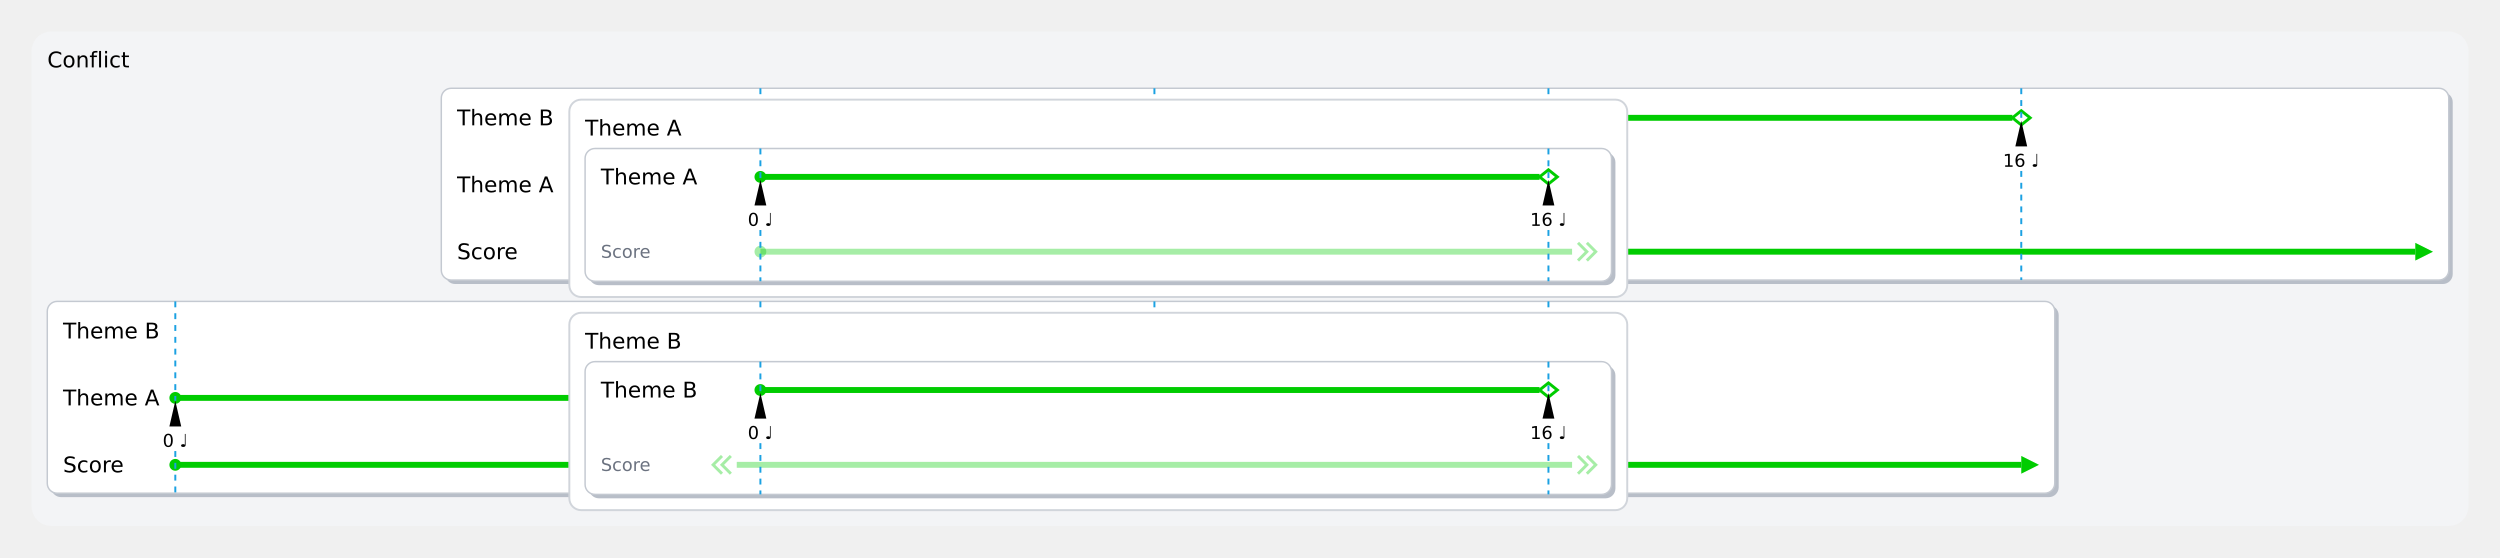
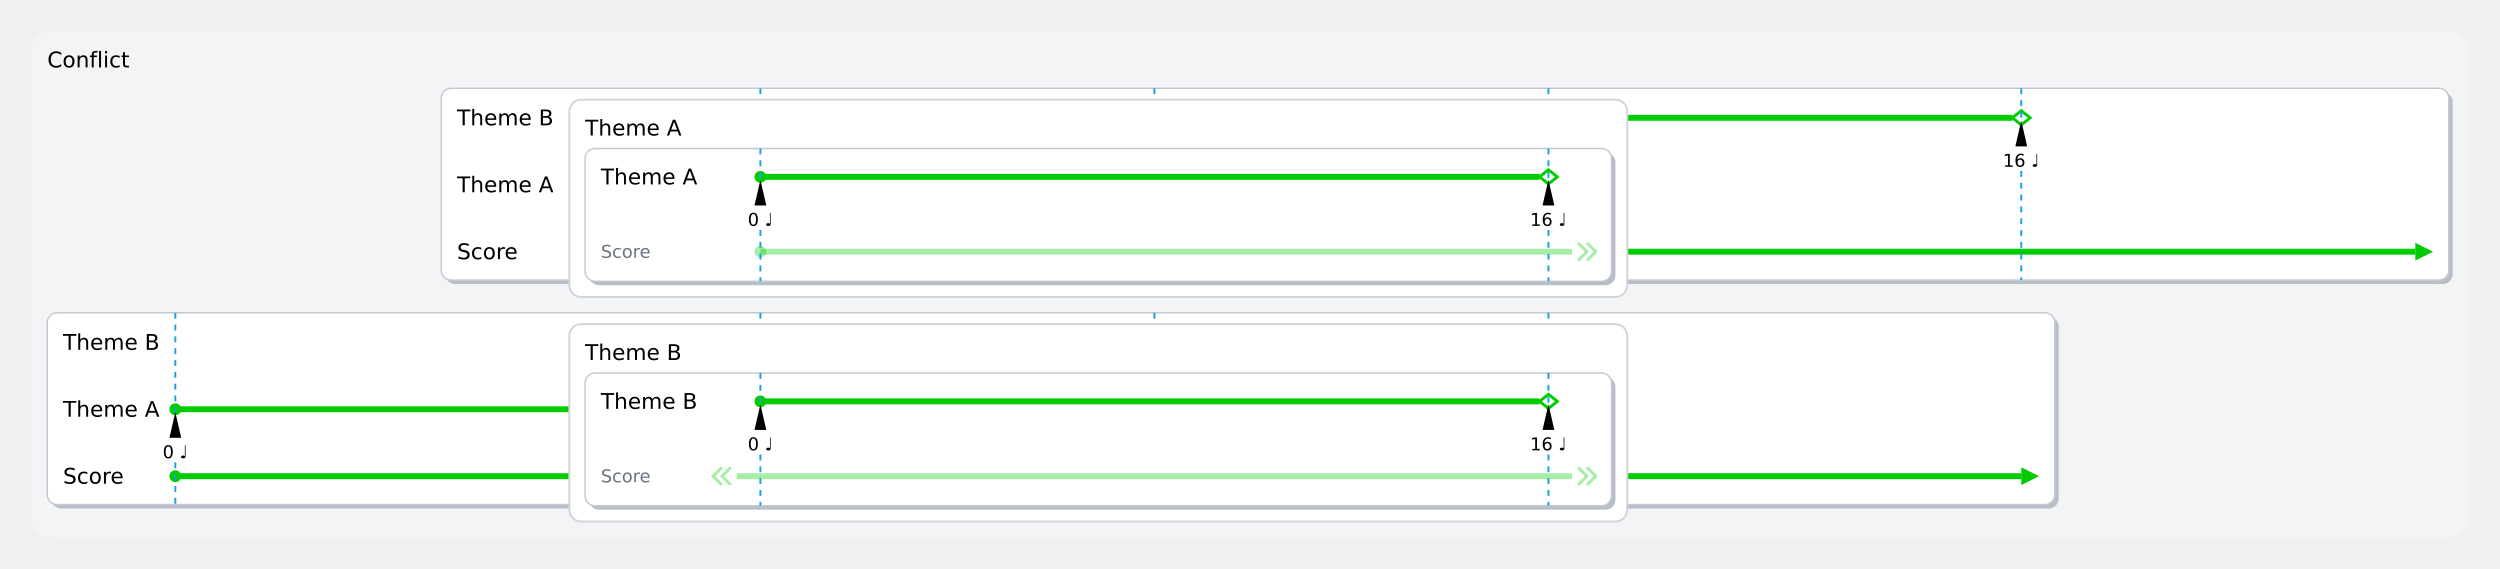
- <svg xmlns="http://www.w3.org/2000/svg" width="1268.969" height="282.941" viewBox="0 0 1268.969 282.941" font-family="DejaVu Sans, Noto Music" text-rendering="geometricPrecision" style="font-kerning:none;font-variant-ligatures:none">
+ <svg xmlns="http://www.w3.org/2000/svg" width="1268.969" height="288.711" viewBox="0 0 1268.969 288.711" font-family="DejaVu Sans, Noto Music" text-rendering="geometricPrecision" style="font-kerning:none;font-variant-ligatures:none">
  <g transform="translate(16 16)">
-     <rect x="0" y="0" width="1236.969" height="250.941" rx="10" fill="#F3F4F6" />
+     <rect x="0" y="0" width="1236.969" height="256.711" rx="10" fill="#F3F4F6" />
    <text data-part="name" x="8" y="18.21" text-anchor="start" font-size="11" fill="#000000">Conflict</text>
    <rect data-id="score" data-part="card" x="210" y="30.805" width="1018.969" height="97.356" rx="5" fill="#B8BEC8" />
    <rect data-id="score" data-part="card" x="208" y="28.805" width="1018.969" height="97.356" rx="5" fill="#FFFFFF" stroke="#C4C9D1" stroke-width="0.75" />
    <line data-id="score" x1="369.969" y1="111.758" x2="1209.969" y2="111.758" stroke="#00CC00" stroke-width="3" />
    <circle data-id="score" cx="369.969" cy="111.758" r="3" fill="#00CC00" />
    <polygon data-id="score" points="1218.969,111.758 1209.969,107.258 1209.969,116.258" fill="#00CC00" />
    <line data-id="theme_a" x1="369.969" y1="77.781" x2="765.469" y2="77.781" stroke="#00CC00" stroke-width="3" />
    <circle data-id="theme_a" cx="369.969" cy="77.781" r="3" fill="#00CC00" />
    <polygon data-id="theme_a" points="765.469,77.781 769.969,74.181 774.469,77.781 769.969,81.381" fill="none" stroke="#00CC00" stroke-width="1.5" />
    <line data-id="theme_b" x1="569.969" y1="43.805" x2="1005.469" y2="43.805" stroke="#00CC00" stroke-width="3" />
    <circle data-id="theme_b" cx="569.969" cy="43.805" r="3" fill="#00CC00" />
    <polygon data-id="theme_b" points="1005.469,43.805 1009.969,40.205 1014.469,43.805 1009.969,47.405" fill="none" stroke="#00CC00" stroke-width="1.5" />
    <polygon data-id="timestamp_1" points="369.969,79.281 366.969,92.281 372.969,92.281" fill="#000000" />
    <polygon data-id="timestamp_2" points="769.969,79.281 766.969,92.281 772.969,92.281" fill="#000000" />
    <polygon data-id="timestamp_3" points="569.969,45.305 566.969,58.305 572.969,58.305" fill="#000000" />
    <polygon data-id="timestamp_4" points="1009.969,45.305 1006.969,58.305 1012.969,58.305" fill="#000000" />
    <text data-id="theme_b" data-part="name" x="216" y="47.613" text-anchor="start" font-size="11" fill="#000000">Theme B</text>
    <text data-id="theme_a" data-part="name" x="216" y="81.589" text-anchor="start" font-size="11" fill="#000000">Theme A</text>
    <text data-id="score" data-part="name" x="216" y="115.566" text-anchor="start" font-size="11" fill="#000000">Score</text>
    <text data-id="timestamp_1" data-part="coordinate" x="369.969" y="102.635" text-anchor="middle" font-size="9" fill="#000000">0 ♩</text>
    <text data-id="timestamp_2" data-part="coordinate" x="769.969" y="102.635" text-anchor="middle" font-size="9" fill="#000000">16 ♩</text>
    <text data-id="timestamp_3" data-part="coordinate" x="569.969" y="68.659" text-anchor="middle" font-size="9" fill="#000000">0 ♩</text>
    <text data-id="timestamp_4" data-part="coordinate" x="1009.969" y="68.659" text-anchor="middle" font-size="9" fill="#000000">16 ♩</text>
    <line data-id="timestamp_1" data-part="line" x1="369.969" y1="28.805" x2="369.969" y2="79.281" stroke="#1BA1E2" stroke-width="1" stroke-dasharray="3 3" />
    <line data-id="timestamp_1" data-part="line" x1="369.969" y1="104.758" x2="369.969" y2="126.16" stroke="#1BA1E2" stroke-width="1" stroke-dasharray="3 3" />
    <line data-id="timestamp_2" data-part="line" x1="769.969" y1="28.805" x2="769.969" y2="79.281" stroke="#1BA1E2" stroke-width="1" stroke-dasharray="3 3" />
    <line data-id="timestamp_2" data-part="line" x1="769.969" y1="104.758" x2="769.969" y2="126.16" stroke="#1BA1E2" stroke-width="1" stroke-dasharray="3 3" />
    <line data-id="timestamp_3" data-part="line" x1="569.969" y1="28.805" x2="569.969" y2="45.305" stroke="#1BA1E2" stroke-width="1" stroke-dasharray="3 3" />
    <line data-id="timestamp_3" data-part="line" x1="569.969" y1="70.781" x2="569.969" y2="126.16" stroke="#1BA1E2" stroke-width="1" stroke-dasharray="3 3" />
    <line data-id="timestamp_4" data-part="line" x1="1009.969" y1="28.805" x2="1009.969" y2="45.305" stroke="#1BA1E2" stroke-width="1" stroke-dasharray="3 3" />
    <line data-id="timestamp_4" data-part="line" x1="1009.969" y1="70.781" x2="1009.969" y2="126.16" stroke="#1BA1E2" stroke-width="1" stroke-dasharray="3 3" />
-     <rect data-id="score" data-part="card" x="10" y="138.988" width="1018.969" height="97.356" rx="5" fill="#B8BEC8" />
-     <rect data-id="score" data-part="card" x="8" y="136.988" width="1018.969" height="97.356" rx="5" fill="#FFFFFF" stroke="#C4C9D1" stroke-width="0.75" />
-     <line data-id="score" x1="72.984" y1="219.941" x2="1009.969" y2="219.941" stroke="#00CC00" stroke-width="3" />
-     <circle data-id="score" cx="72.984" cy="219.941" r="3" fill="#00CC00" />
-     <polygon data-id="score" points="1018.969,219.941 1009.969,215.441 1009.969,224.441" fill="#00CC00" />
-     <line data-id="theme_a" x1="72.984" y1="185.965" x2="565.469" y2="185.965" stroke="#00CC00" stroke-width="3" />
-     <circle data-id="theme_a" cx="72.984" cy="185.965" r="3" fill="#00CC00" />
-     <polygon data-id="theme_a" points="565.469,185.965 569.969,182.365 574.469,185.965 569.969,189.565" fill="none" stroke="#00CC00" stroke-width="1.5" />
-     <line data-id="theme_b" x1="369.969" y1="151.988" x2="765.469" y2="151.988" stroke="#00CC00" stroke-width="3" />
-     <circle data-id="theme_b" cx="369.969" cy="151.988" r="3" fill="#00CC00" />
-     <polygon data-id="theme_b" points="765.469,151.988 769.969,148.388 774.469,151.988 769.969,155.588" fill="none" stroke="#00CC00" stroke-width="1.5" />
-     <polygon data-id="timestamp_1" points="72.984,187.465 69.984,200.465 75.984,200.465" fill="#000000" />
-     <polygon data-id="timestamp_2" points="569.969,187.465 566.969,200.465 572.969,200.465" fill="#000000" />
-     <polygon data-id="timestamp_3" points="369.969,153.488 366.969,166.488 372.969,166.488" fill="#000000" />
-     <polygon data-id="timestamp_4" points="769.969,153.488 766.969,166.488 772.969,166.488" fill="#000000" />
-     <text data-id="theme_b" data-part="name" x="16" y="155.796" text-anchor="start" font-size="11" fill="#000000">Theme B</text>
-     <text data-id="theme_a" data-part="name" x="16" y="189.773" text-anchor="start" font-size="11" fill="#000000">Theme A</text>
-     <text data-id="score" data-part="name" x="16" y="223.75" text-anchor="start" font-size="11" fill="#000000">Score</text>
-     <text data-id="timestamp_1" data-part="coordinate" x="72.984" y="210.819" text-anchor="middle" font-size="9" fill="#000000">0 ♩</text>
-     <text data-id="timestamp_2" data-part="coordinate" x="569.969" y="210.819" text-anchor="middle" font-size="9" fill="#000000">16 ♩</text>
-     <text data-id="timestamp_3" data-part="coordinate" x="369.969" y="176.842" text-anchor="middle" font-size="9" fill="#000000">0 ♩</text>
-     <text data-id="timestamp_4" data-part="coordinate" x="769.969" y="176.842" text-anchor="middle" font-size="9" fill="#000000">16 ♩</text>
-     <line data-id="timestamp_1" data-part="line" x1="72.984" y1="136.988" x2="72.984" y2="187.465" stroke="#1BA1E2" stroke-width="1" stroke-dasharray="3 3" />
-     <line data-id="timestamp_1" data-part="line" x1="72.984" y1="212.941" x2="72.984" y2="234.344" stroke="#1BA1E2" stroke-width="1" stroke-dasharray="3 3" />
-     <line data-id="timestamp_2" data-part="line" x1="569.969" y1="136.988" x2="569.969" y2="187.465" stroke="#1BA1E2" stroke-width="1" stroke-dasharray="3 3" />
-     <line data-id="timestamp_2" data-part="line" x1="569.969" y1="212.941" x2="569.969" y2="234.344" stroke="#1BA1E2" stroke-width="1" stroke-dasharray="3 3" />
-     <line data-id="timestamp_3" data-part="line" x1="369.969" y1="136.988" x2="369.969" y2="153.488" stroke="#1BA1E2" stroke-width="1" stroke-dasharray="3 3" />
-     <line data-id="timestamp_3" data-part="line" x1="369.969" y1="178.965" x2="369.969" y2="234.344" stroke="#1BA1E2" stroke-width="1" stroke-dasharray="3 3" />
-     <line data-id="timestamp_4" data-part="line" x1="769.969" y1="136.988" x2="769.969" y2="153.488" stroke="#1BA1E2" stroke-width="1" stroke-dasharray="3 3" />
-     <line data-id="timestamp_4" data-part="line" x1="769.969" y1="178.965" x2="769.969" y2="234.344" stroke="#1BA1E2" stroke-width="1" stroke-dasharray="3 3" />
+     <rect data-id="score" data-part="card" x="10" y="144.758" width="1018.969" height="97.356" rx="5" fill="#B8BEC8" />
+     <rect data-id="score" data-part="card" x="8" y="142.758" width="1018.969" height="97.356" rx="5" fill="#FFFFFF" stroke="#C4C9D1" stroke-width="0.75" />
+     <line data-id="score" x1="72.984" y1="225.711" x2="1009.969" y2="225.711" stroke="#00CC00" stroke-width="3" />
+     <circle data-id="score" cx="72.984" cy="225.711" r="3" fill="#00CC00" />
+     <polygon data-id="score" points="1018.969,225.711 1009.969,221.211 1009.969,230.211" fill="#00CC00" />
+     <line data-id="theme_a" x1="72.984" y1="191.734" x2="565.469" y2="191.734" stroke="#00CC00" stroke-width="3" />
+     <circle data-id="theme_a" cx="72.984" cy="191.734" r="3" fill="#00CC00" />
+     <polygon data-id="theme_a" points="565.469,191.734 569.969,188.134 574.469,191.734 569.969,195.334" fill="none" stroke="#00CC00" stroke-width="1.5" />
+     <line data-id="theme_b" x1="369.969" y1="157.758" x2="765.469" y2="157.758" stroke="#00CC00" stroke-width="3" />
+     <circle data-id="theme_b" cx="369.969" cy="157.758" r="3" fill="#00CC00" />
+     <polygon data-id="theme_b" points="765.469,157.758 769.969,154.158 774.469,157.758 769.969,161.358" fill="none" stroke="#00CC00" stroke-width="1.5" />
+     <polygon data-id="timestamp_1" points="72.984,193.234 69.984,206.234 75.984,206.234" fill="#000000" />
+     <polygon data-id="timestamp_2" points="569.969,193.234 566.969,206.234 572.969,206.234" fill="#000000" />
+     <polygon data-id="timestamp_3" points="369.969,159.258 366.969,172.258 372.969,172.258" fill="#000000" />
+     <polygon data-id="timestamp_4" points="769.969,159.258 766.969,172.258 772.969,172.258" fill="#000000" />
+     <text data-id="theme_b" data-part="name" x="16" y="161.566" text-anchor="start" font-size="11" fill="#000000">Theme B</text>
+     <text data-id="theme_a" data-part="name" x="16" y="195.542" text-anchor="start" font-size="11" fill="#000000">Theme A</text>
+     <text data-id="score" data-part="name" x="16" y="229.519" text-anchor="start" font-size="11" fill="#000000">Score</text>
+     <text data-id="timestamp_1" data-part="coordinate" x="72.984" y="216.588" text-anchor="middle" font-size="9" fill="#000000">0 ♩</text>
+     <text data-id="timestamp_2" data-part="coordinate" x="569.969" y="216.588" text-anchor="middle" font-size="9" fill="#000000">16 ♩</text>
+     <text data-id="timestamp_3" data-part="coordinate" x="369.969" y="182.612" text-anchor="middle" font-size="9" fill="#000000">0 ♩</text>
+     <text data-id="timestamp_4" data-part="coordinate" x="769.969" y="182.612" text-anchor="middle" font-size="9" fill="#000000">16 ♩</text>
+     <line data-id="timestamp_1" data-part="line" x1="72.984" y1="142.758" x2="72.984" y2="193.234" stroke="#1BA1E2" stroke-width="1" stroke-dasharray="3 3" />
+     <line data-id="timestamp_1" data-part="line" x1="72.984" y1="218.711" x2="72.984" y2="240.113" stroke="#1BA1E2" stroke-width="1" stroke-dasharray="3 3" />
+     <line data-id="timestamp_2" data-part="line" x1="569.969" y1="142.758" x2="569.969" y2="193.234" stroke="#1BA1E2" stroke-width="1" stroke-dasharray="3 3" />
+     <line data-id="timestamp_2" data-part="line" x1="569.969" y1="218.711" x2="569.969" y2="240.113" stroke="#1BA1E2" stroke-width="1" stroke-dasharray="3 3" />
+     <line data-id="timestamp_3" data-part="line" x1="369.969" y1="142.758" x2="369.969" y2="159.258" stroke="#1BA1E2" stroke-width="1" stroke-dasharray="3 3" />
+     <line data-id="timestamp_3" data-part="line" x1="369.969" y1="184.734" x2="369.969" y2="240.113" stroke="#1BA1E2" stroke-width="1" stroke-dasharray="3 3" />
+     <line data-id="timestamp_4" data-part="line" x1="769.969" y1="142.758" x2="769.969" y2="159.258" stroke="#1BA1E2" stroke-width="1" stroke-dasharray="3 3" />
+     <line data-id="timestamp_4" data-part="line" x1="769.969" y1="184.734" x2="769.969" y2="240.113" stroke="#1BA1E2" stroke-width="1" stroke-dasharray="3 3" />
    <rect data-id="group_1" x="272.984" y="34.574" width="536.984" height="100.184" rx="6" fill="#FFFFFF" stroke="#D1D5DB" stroke-width="1" />
    <text data-id="group_1" data-part="name" x="280.984" y="52.785" text-anchor="start" font-size="11" fill="#000000">Theme A</text>
    <rect data-id="theme_a" data-part="card" x="282.984" y="61.379" width="520.984" height="67.379" rx="5" fill="#B8BEC8" />
    <rect data-id="theme_a" data-part="card" x="280.984" y="59.379" width="520.984" height="67.379" rx="5" fill="#FFFFFF" stroke="#C4C9D1" stroke-width="0.75" />
    <line data-id="score" x1="369.969" y1="111.758" x2="781.969" y2="111.758" stroke="#00CC00" stroke-width="3" opacity="0.35" />
    <circle data-id="score" cx="369.969" cy="111.758" r="3" fill="#00CC00" opacity="0.35" />
    <polyline data-id="score" points="784.969,107.258 789.469,111.758 784.969,116.258" fill="none" stroke="#00CC00" stroke-width="1.5" opacity="0.35" />
    <polyline data-id="score" points="789.469,107.258 793.969,111.758 789.469,116.258" fill="none" stroke="#00CC00" stroke-width="1.5" opacity="0.35" />
    <line data-id="theme_a" x1="369.969" y1="73.781" x2="765.469" y2="73.781" stroke="#00CC00" stroke-width="3" />
    <circle data-id="theme_a" cx="369.969" cy="73.781" r="3" fill="#00CC00" />
    <polygon data-id="theme_a" points="765.469,73.781 769.969,70.181 774.469,73.781 769.969,77.381" fill="none" stroke="#00CC00" stroke-width="1.5" />
    <polygon data-id="timestamp_1" points="369.969,75.281 366.969,88.281 372.969,88.281" fill="#000000" />
    <polygon data-id="timestamp_2" points="769.969,75.281 766.969,88.281 772.969,88.281" fill="#000000" />
    <text data-id="score" data-part="name" x="288.984" y="114.874" text-anchor="start" font-size="9" fill="#6B7280">Score</text>
    <text data-id="theme_a" data-part="name" x="288.984" y="77.589" text-anchor="start" font-size="11" fill="#000000">Theme A</text>
    <text data-id="timestamp_1" data-part="coordinate" x="369.969" y="98.635" text-anchor="middle" font-size="9" fill="#000000">0 ♩</text>
    <text data-id="timestamp_2" data-part="coordinate" x="769.969" y="98.635" text-anchor="middle" font-size="9" fill="#000000">16 ♩</text>
    <line data-id="timestamp_1" data-part="line" x1="369.969" y1="59.379" x2="369.969" y2="75.281" stroke="#1BA1E2" stroke-width="1" stroke-dasharray="3 3" />
    <line data-id="timestamp_1" data-part="line" x1="369.969" y1="100.758" x2="369.969" y2="126.758" stroke="#1BA1E2" stroke-width="1" stroke-dasharray="3 3" />
    <line data-id="timestamp_2" data-part="line" x1="769.969" y1="59.379" x2="769.969" y2="75.281" stroke="#1BA1E2" stroke-width="1" stroke-dasharray="3 3" />
    <line data-id="timestamp_2" data-part="line" x1="769.969" y1="100.758" x2="769.969" y2="126.758" stroke="#1BA1E2" stroke-width="1" stroke-dasharray="3 3" />
-     <rect data-id="group_2" x="272.984" y="142.758" width="536.984" height="100.184" rx="6" fill="#FFFFFF" stroke="#D1D5DB" stroke-width="1" />
-     <text data-id="group_2" data-part="name" x="280.984" y="160.968" text-anchor="start" font-size="11" fill="#000000">Theme B</text>
-     <rect data-id="theme_b" data-part="card" x="282.984" y="169.562" width="520.984" height="67.379" rx="5" fill="#B8BEC8" />
-     <rect data-id="theme_b" data-part="card" x="280.984" y="167.562" width="520.984" height="67.379" rx="5" fill="#FFFFFF" stroke="#C4C9D1" stroke-width="0.75" />
-     <line data-id="score" x1="357.969" y1="219.941" x2="781.969" y2="219.941" stroke="#00CC00" stroke-width="3" opacity="0.35" />
-     <polyline data-id="score" points="354.969,215.441 350.469,219.941 354.969,224.441" fill="none" stroke="#00CC00" stroke-width="1.5" opacity="0.35" />
-     <polyline data-id="score" points="350.469,215.441 345.969,219.941 350.469,224.441" fill="none" stroke="#00CC00" stroke-width="1.5" opacity="0.35" />
-     <polyline data-id="score" points="784.969,215.441 789.469,219.941 784.969,224.441" fill="none" stroke="#00CC00" stroke-width="1.5" opacity="0.35" />
-     <polyline data-id="score" points="789.469,215.441 793.969,219.941 789.469,224.441" fill="none" stroke="#00CC00" stroke-width="1.5" opacity="0.35" />
-     <line data-id="theme_b" x1="369.969" y1="181.965" x2="765.469" y2="181.965" stroke="#00CC00" stroke-width="3" />
-     <circle data-id="theme_b" cx="369.969" cy="181.965" r="3" fill="#00CC00" />
-     <polygon data-id="theme_b" points="765.469,181.965 769.969,178.365 774.469,181.965 769.969,185.565" fill="none" stroke="#00CC00" stroke-width="1.5" />
-     <polygon data-id="timestamp_3" points="369.969,183.465 366.969,196.465 372.969,196.465" fill="#000000" />
-     <polygon data-id="timestamp_4" points="769.969,183.465 766.969,196.465 772.969,196.465" fill="#000000" />
-     <text data-id="score" data-part="name" x="288.984" y="223.057" text-anchor="start" font-size="9" fill="#6B7280">Score</text>
-     <text data-id="theme_b" data-part="name" x="288.984" y="185.773" text-anchor="start" font-size="11" fill="#000000">Theme B</text>
-     <text data-id="timestamp_3" data-part="coordinate" x="369.969" y="206.819" text-anchor="middle" font-size="9" fill="#000000">0 ♩</text>
-     <text data-id="timestamp_4" data-part="coordinate" x="769.969" y="206.819" text-anchor="middle" font-size="9" fill="#000000">16 ♩</text>
-     <line data-id="timestamp_3" data-part="line" x1="369.969" y1="167.562" x2="369.969" y2="183.465" stroke="#1BA1E2" stroke-width="1" stroke-dasharray="3 3" />
-     <line data-id="timestamp_3" data-part="line" x1="369.969" y1="208.941" x2="369.969" y2="234.941" stroke="#1BA1E2" stroke-width="1" stroke-dasharray="3 3" />
-     <line data-id="timestamp_4" data-part="line" x1="769.969" y1="167.562" x2="769.969" y2="183.465" stroke="#1BA1E2" stroke-width="1" stroke-dasharray="3 3" />
-     <line data-id="timestamp_4" data-part="line" x1="769.969" y1="208.941" x2="769.969" y2="234.941" stroke="#1BA1E2" stroke-width="1" stroke-dasharray="3 3" />
+     <rect data-id="group_2" x="272.984" y="148.527" width="536.984" height="100.184" rx="6" fill="#FFFFFF" stroke="#D1D5DB" stroke-width="1" />
+     <text data-id="group_2" data-part="name" x="280.984" y="166.738" text-anchor="start" font-size="11" fill="#000000">Theme B</text>
+     <rect data-id="theme_b" data-part="card" x="282.984" y="175.332" width="520.984" height="67.379" rx="5" fill="#B8BEC8" />
+     <rect data-id="theme_b" data-part="card" x="280.984" y="173.332" width="520.984" height="67.379" rx="5" fill="#FFFFFF" stroke="#C4C9D1" stroke-width="0.75" />
+     <line data-id="score" x1="357.969" y1="225.711" x2="781.969" y2="225.711" stroke="#00CC00" stroke-width="3" opacity="0.35" />
+     <polyline data-id="score" points="354.969,221.211 350.469,225.711 354.969,230.211" fill="none" stroke="#00CC00" stroke-width="1.5" opacity="0.35" />
+     <polyline data-id="score" points="350.469,221.211 345.969,225.711 350.469,230.211" fill="none" stroke="#00CC00" stroke-width="1.5" opacity="0.35" />
+     <polyline data-id="score" points="784.969,221.211 789.469,225.711 784.969,230.211" fill="none" stroke="#00CC00" stroke-width="1.5" opacity="0.35" />
+     <polyline data-id="score" points="789.469,221.211 793.969,225.711 789.469,230.211" fill="none" stroke="#00CC00" stroke-width="1.5" opacity="0.35" />
+     <line data-id="theme_b" x1="369.969" y1="187.734" x2="765.469" y2="187.734" stroke="#00CC00" stroke-width="3" />
+     <circle data-id="theme_b" cx="369.969" cy="187.734" r="3" fill="#00CC00" />
+     <polygon data-id="theme_b" points="765.469,187.734 769.969,184.134 774.469,187.734 769.969,191.334" fill="none" stroke="#00CC00" stroke-width="1.5" />
+     <polygon data-id="timestamp_3" points="369.969,189.234 366.969,202.234 372.969,202.234" fill="#000000" />
+     <polygon data-id="timestamp_4" points="769.969,189.234 766.969,202.234 772.969,202.234" fill="#000000" />
+     <text data-id="score" data-part="name" x="288.984" y="228.827" text-anchor="start" font-size="9" fill="#6B7280">Score</text>
+     <text data-id="theme_b" data-part="name" x="288.984" y="191.542" text-anchor="start" font-size="11" fill="#000000">Theme B</text>
+     <text data-id="timestamp_3" data-part="coordinate" x="369.969" y="212.588" text-anchor="middle" font-size="9" fill="#000000">0 ♩</text>
+     <text data-id="timestamp_4" data-part="coordinate" x="769.969" y="212.588" text-anchor="middle" font-size="9" fill="#000000">16 ♩</text>
+     <line data-id="timestamp_3" data-part="line" x1="369.969" y1="173.332" x2="369.969" y2="189.234" stroke="#1BA1E2" stroke-width="1" stroke-dasharray="3 3" />
+     <line data-id="timestamp_3" data-part="line" x1="369.969" y1="214.711" x2="369.969" y2="240.711" stroke="#1BA1E2" stroke-width="1" stroke-dasharray="3 3" />
+     <line data-id="timestamp_4" data-part="line" x1="769.969" y1="173.332" x2="769.969" y2="189.234" stroke="#1BA1E2" stroke-width="1" stroke-dasharray="3 3" />
+     <line data-id="timestamp_4" data-part="line" x1="769.969" y1="214.711" x2="769.969" y2="240.711" stroke="#1BA1E2" stroke-width="1" stroke-dasharray="3 3" />
  </g>
</svg>
